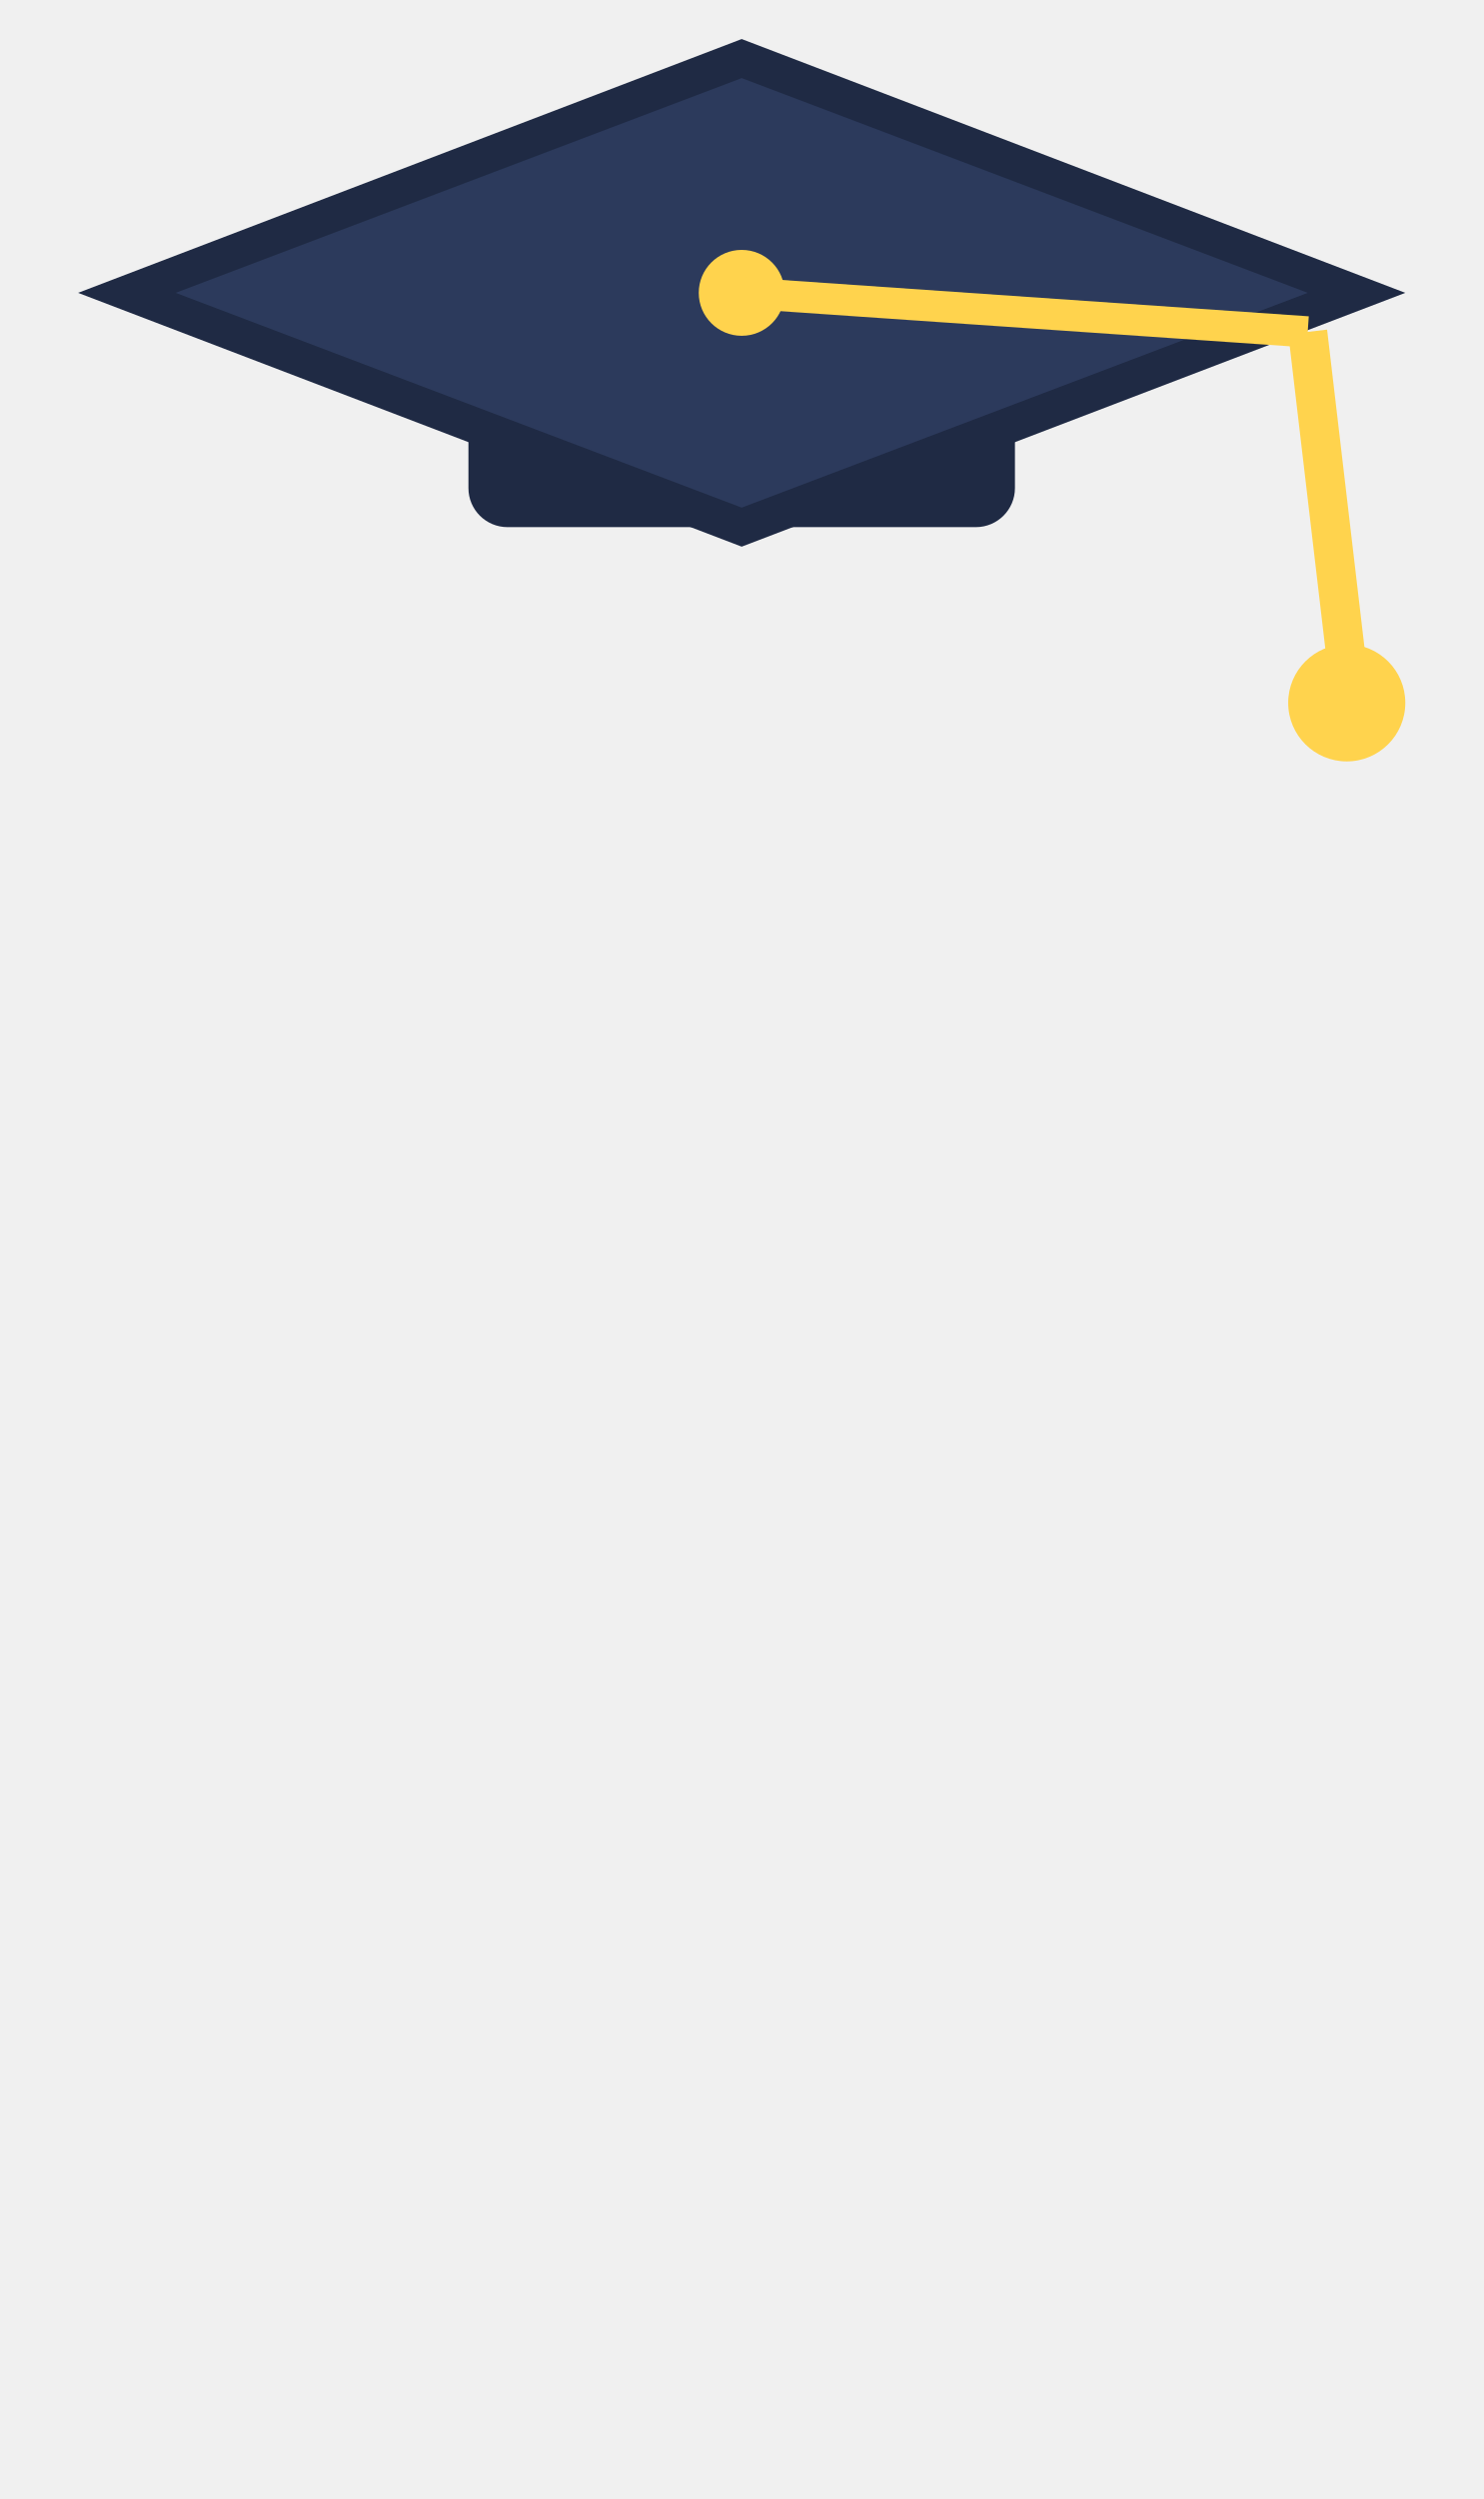
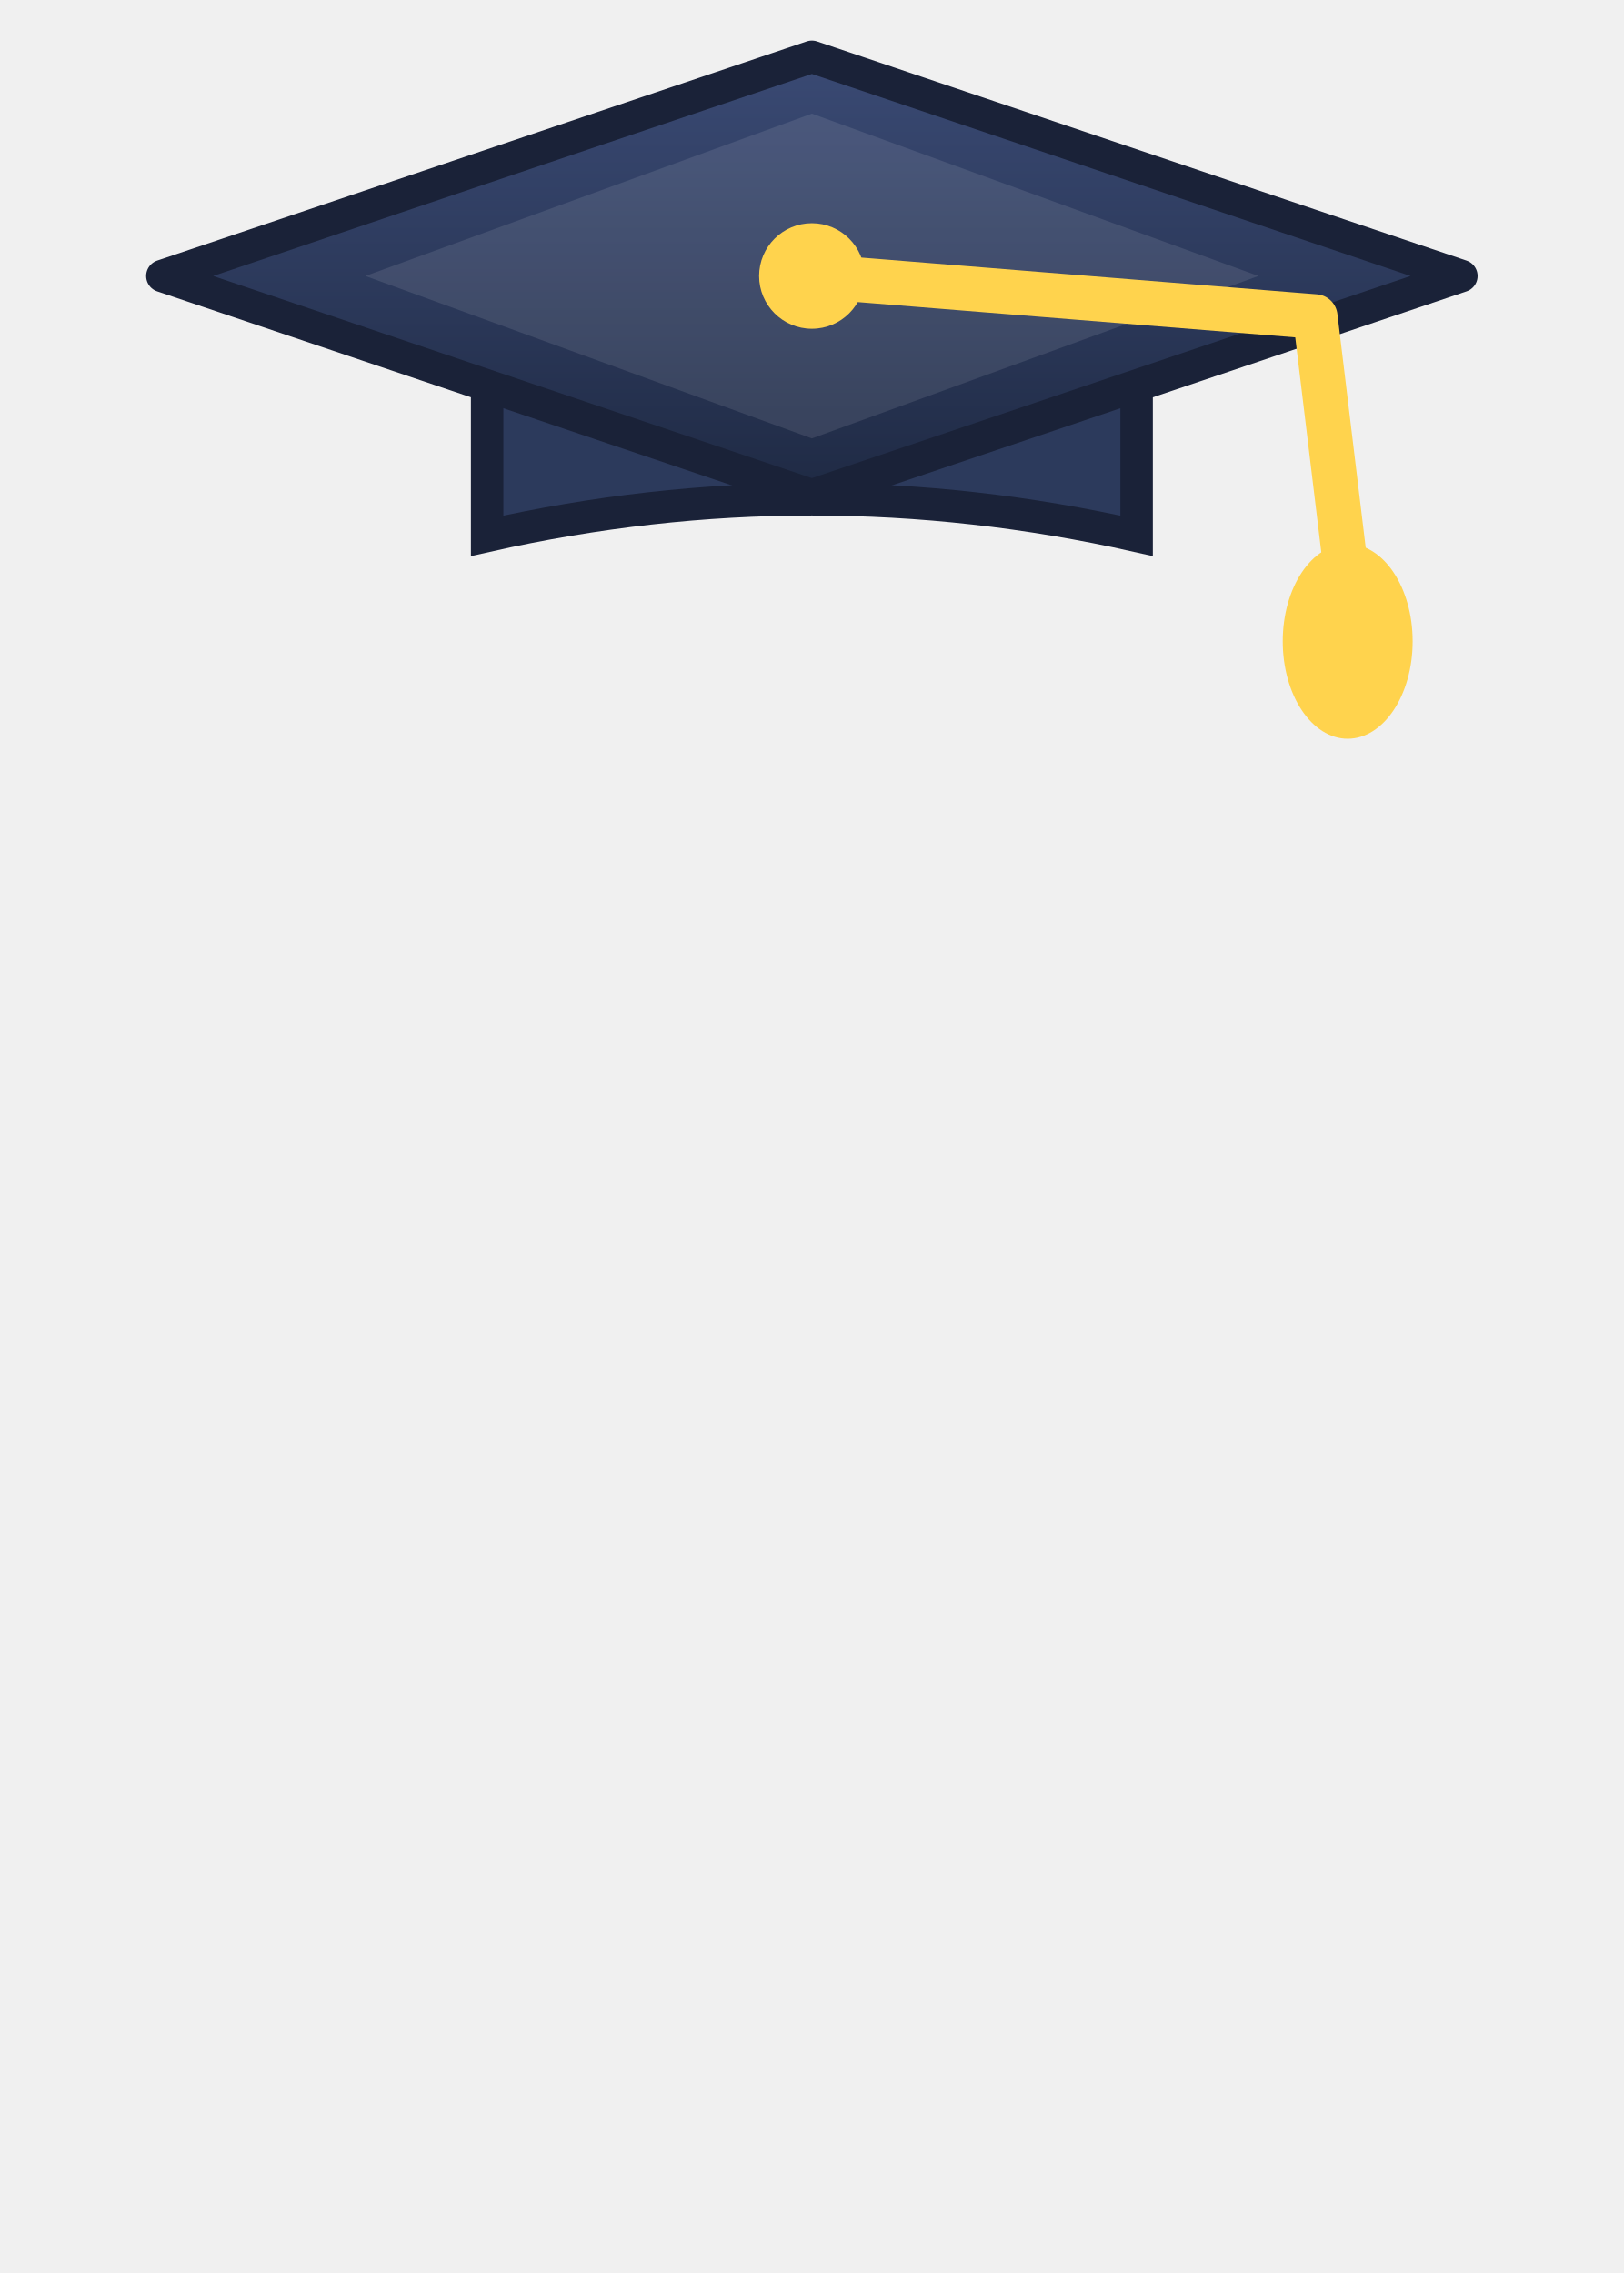
- <svg xmlns="http://www.w3.org/2000/svg" viewBox="62 36 76 128" width="76" height="128">
-   <rect x="86" y="54" width="28" height="9" rx="2" fill="#1f2a44" />
-   <polygon points="100,38 134,51 100,64 66,51" fill="#1f2a44" />
-   <polygon points="100,40 129,51 100,62 71,51" fill="#2c3a5c" />
-   <circle cx="100" cy="51" r="2.2" fill="#ffd34d" />
-   <line x1="100" y1="51" x2="129" y2="53" stroke="#ffd34d" stroke-width="1.6" />
-   <line x1="129" y1="53" x2="131" y2="70" stroke="#ffd34d" stroke-width="2" />
-   <circle cx="131" cy="72" r="3" fill="#ffd34d" />
+ <svg xmlns="http://www.w3.org/2000/svg" viewBox="0 0 40 56" width="40" height="56">
+   <defs>
+     <linearGradient id="g0" x1="0" y1="0" x2="0" y2="1">
+       <stop offset="0" stop-color="#3a4a74" />
+       <stop offset="1" stop-color="#1f2a44" />
+     </linearGradient>
+   </defs>
+   <path d="M12 8.8 Q20 6.6 28 8.8 V13.2 Q20 11.4 12 13.2Z" fill="#2c3a5c" stroke="#1a2238" stroke-width=".8" />
+   <path d="M20 1.4 L36 6.8 L20 12.2 L4 6.8Z" fill="url(#g0)" stroke="#1a2238" stroke-width=".8" stroke-linejoin="round" />
+   <path d="M20 2.8 L31 6.8 L20 10.8 L9 6.8Z" fill="#fff" opacity="0.1" />
+   <path d="M20 6.8 L32.4 7.8 L33.2 14.4" fill="none" stroke="#ffd34d" stroke-width="1.1" stroke-linecap="round" stroke-linejoin="round" />
+   <ellipse cx="33.2" cy="15.8" rx="1.6" ry="2.4" fill="#ffd34d" />
+   <circle cx="20" cy="6.8" r="1.3" fill="#ffd34d" />
</svg>
